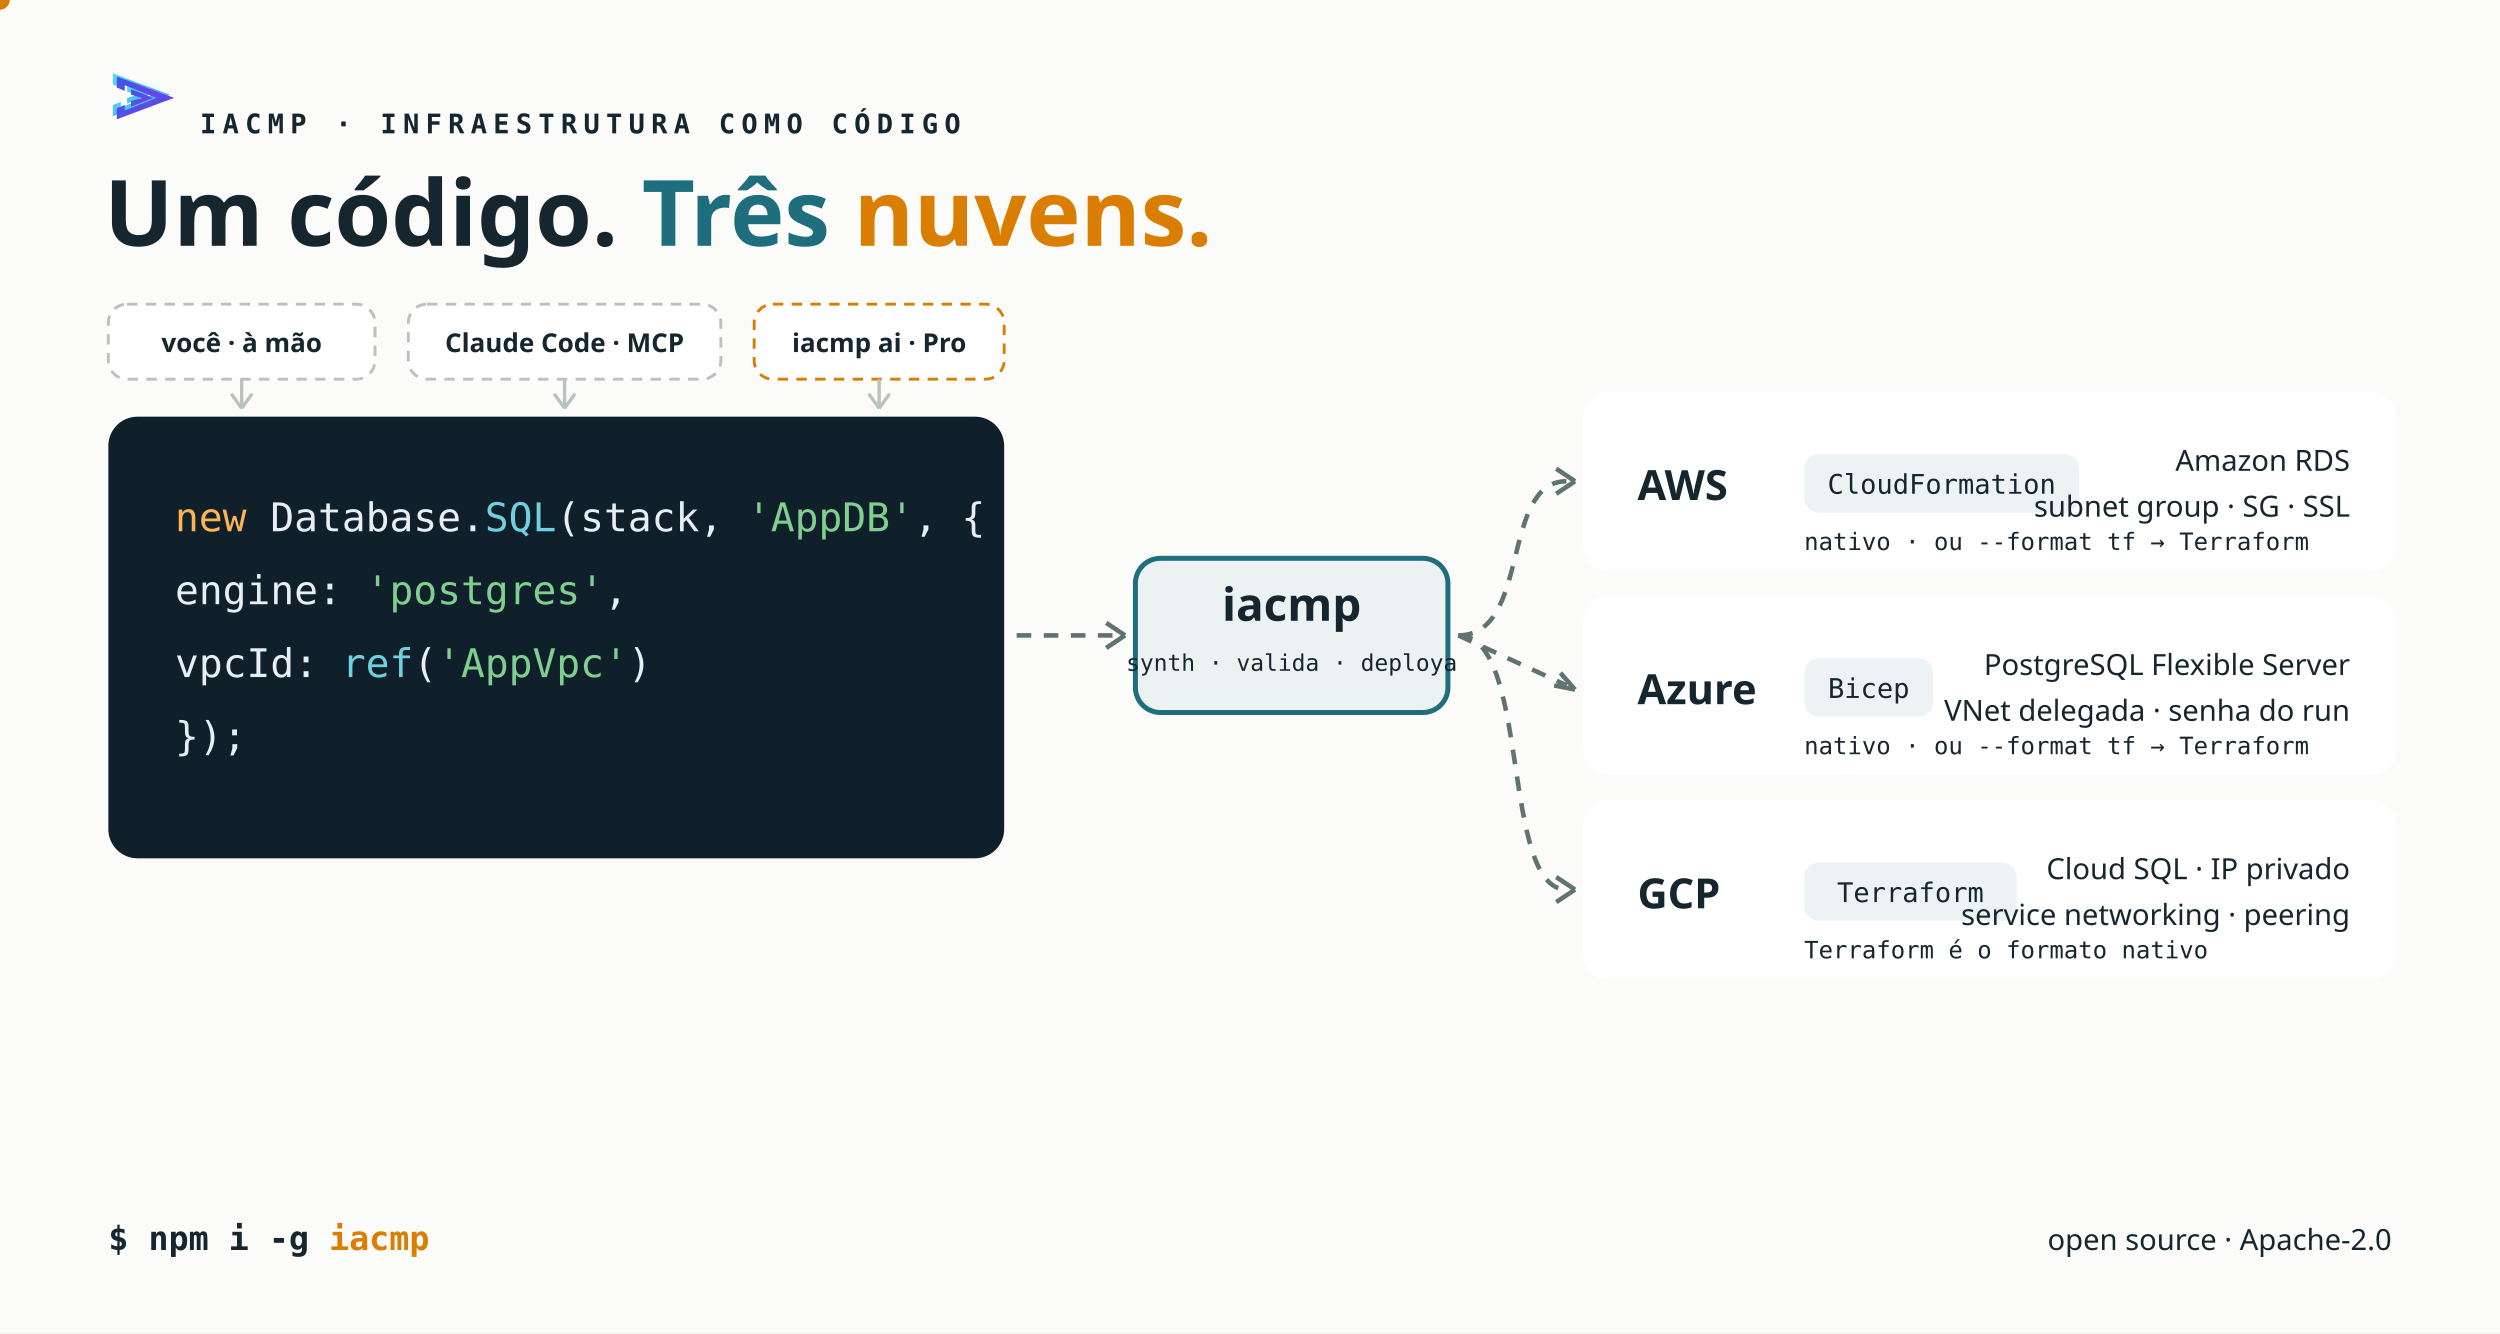
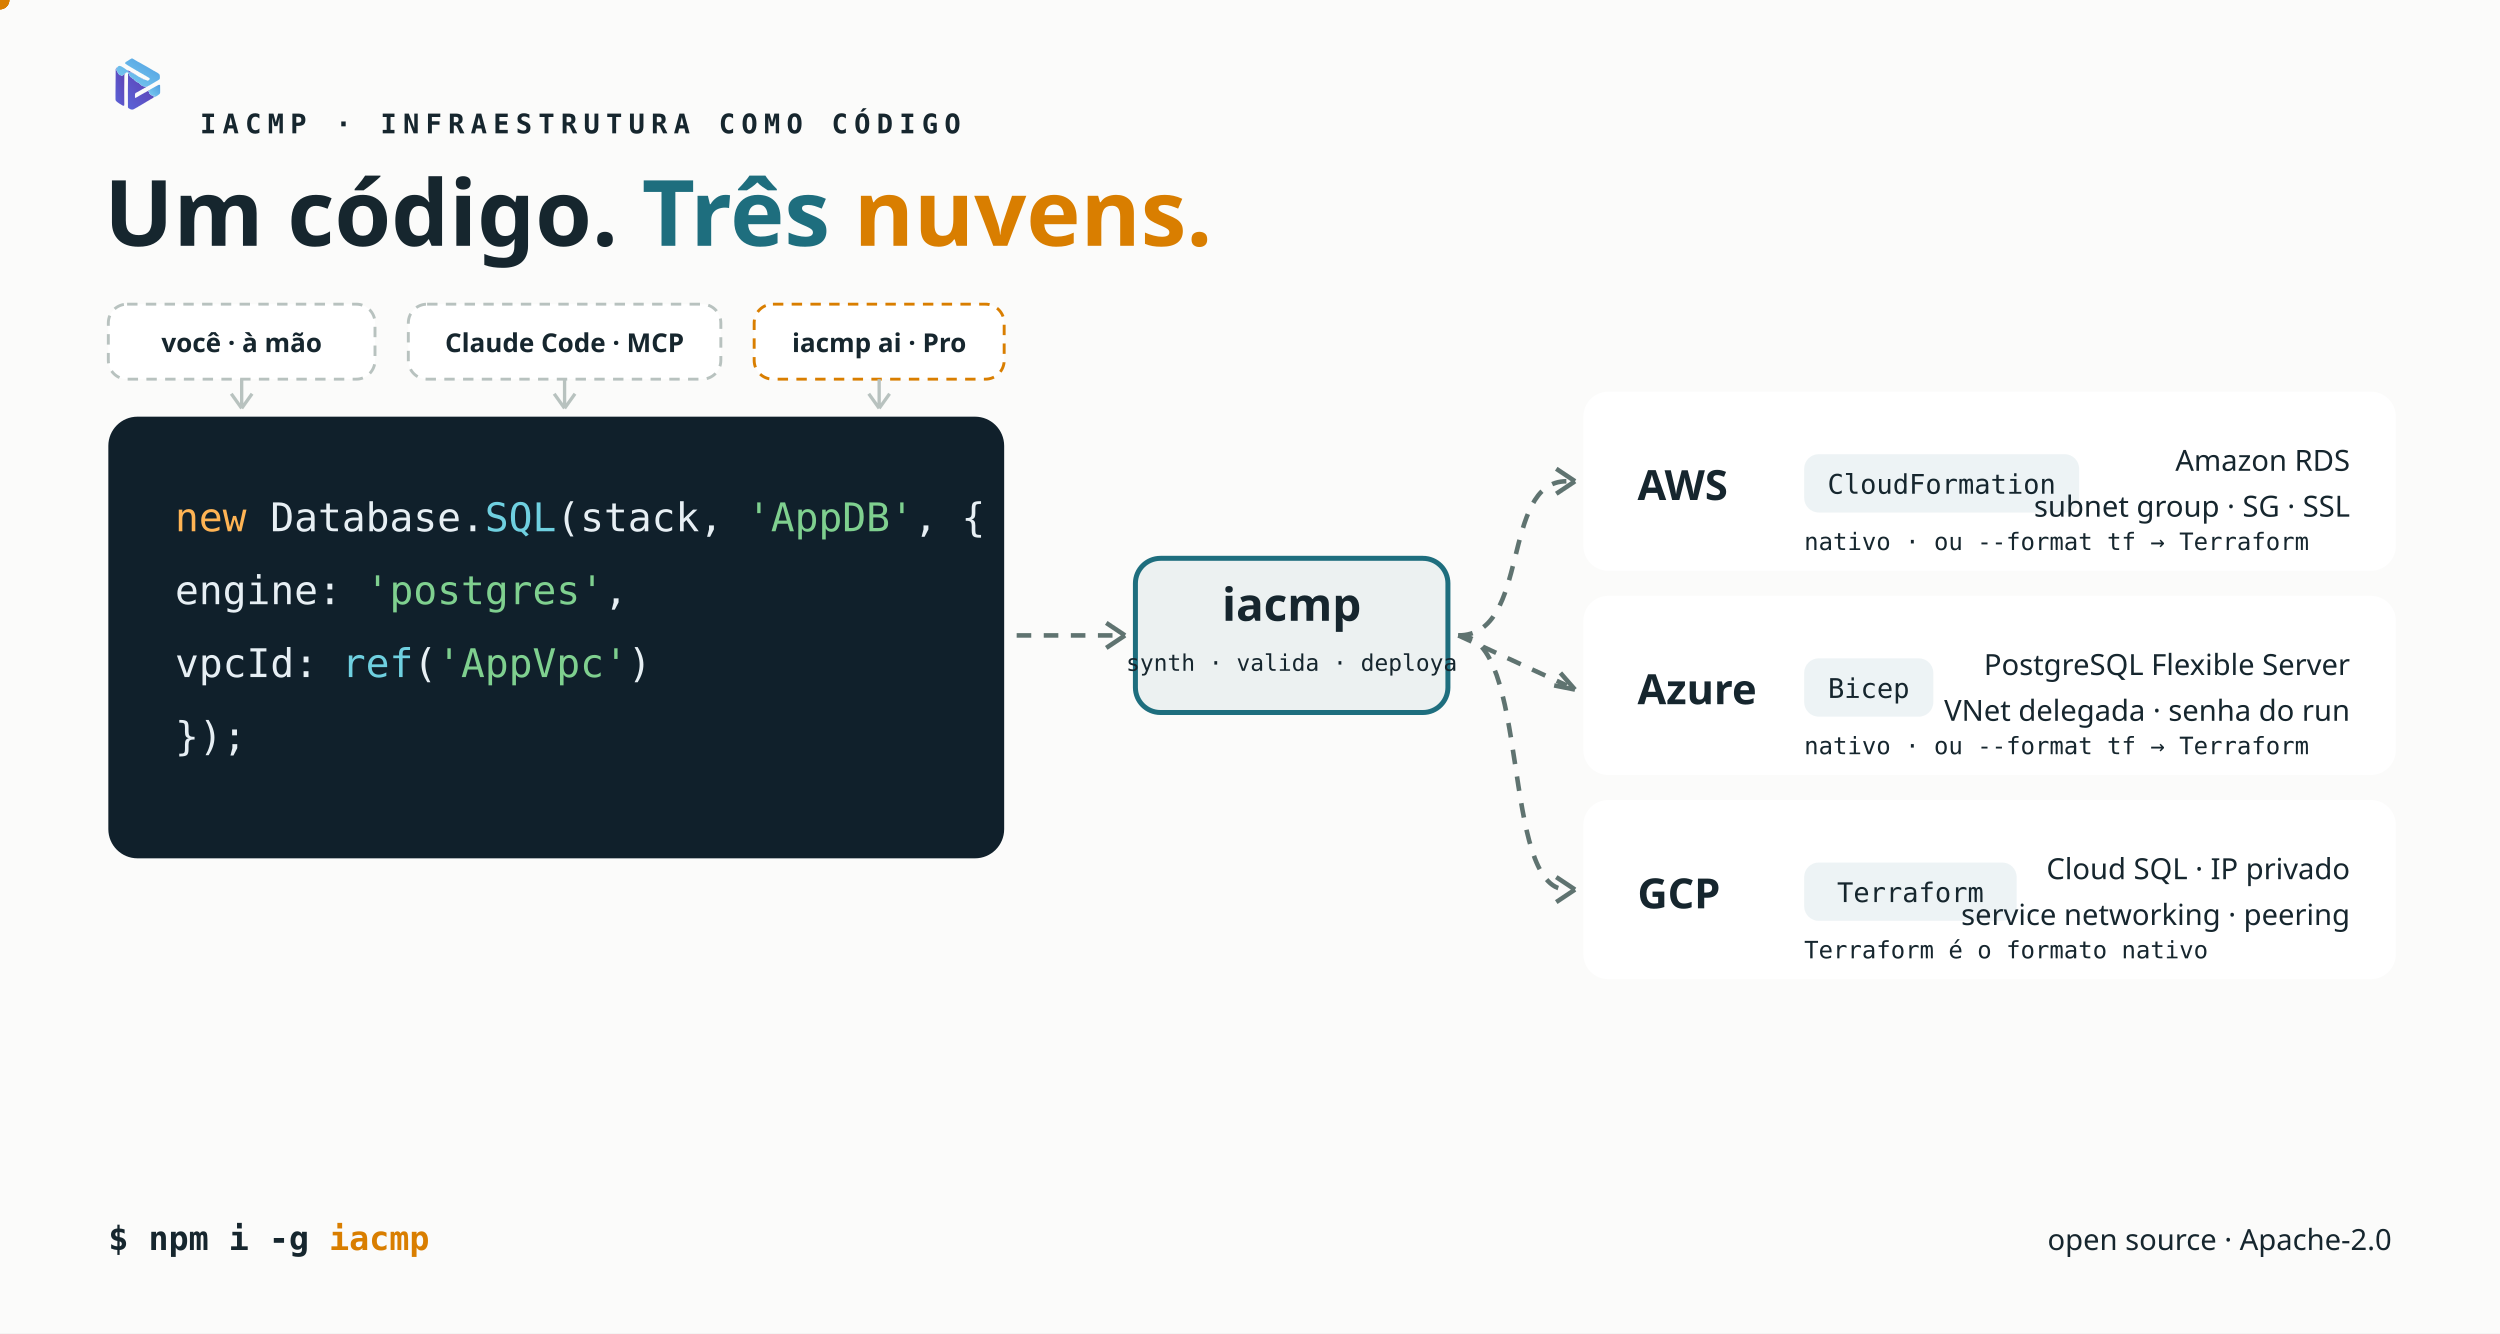
<svg xmlns="http://www.w3.org/2000/svg" viewBox="0 0 1200 640" font-family="'Avenir Next','Segoe UI',system-ui,sans-serif">
  <defs>
    <linearGradient id="lgBack" x1="0" y1="0" x2="1" y2="1">
-       <stop offset="0" stop-color="#55DBF5" />
-       <stop offset="1" stop-color="#3FA9F5" />
+       <stop offset="0" stop-color="#7FD0F2" />
+       <stop offset="1" stop-color="#4D9CE0" />
    </linearGradient>
    <linearGradient id="lgFront" x1="0" y1="0" x2="1" y2="1">
-       <stop offset="0" stop-color="#3B57E8" />
-       <stop offset="1" stop-color="#7A3FE4" />
+       <stop offset="0" stop-color="#5A63D8" />
+       <stop offset="1" stop-color="#5F3DAE" />
    </linearGradient>
  </defs>
  <style>
  .march { stroke-dasharray: 7 6; animation: march 1.5s linear infinite; }
  @keyframes march { to { stroke-dashoffset: -13; } }
  .pulse { fill: #D97E00; }
  .p1 { offset-path: path('M488 305 L 540 305'); animation: tr 3s linear infinite; }
  .p2 { offset-path: path('M700 305 C 735 305 720 231 756 231'); animation: tr 3s linear infinite .4s; }
  .p3 { offset-path: path('M700 305 L 756 329'); animation: tr 3s linear infinite .8s; }
  .p4 { offset-path: path('M700 305 C 735 305 720 427 756 427'); animation: tr 3s linear infinite 1.2s; }
  @keyframes tr { from { offset-distance: 0%; opacity: 0; } 15% { opacity: 1; } 85% { opacity: 1; } to { offset-distance: 100%; opacity: 0; } }
  .card { animation: glow 4.5s ease-in-out infinite; }
  .c2 { animation-delay: .7s; } .c3 { animation-delay: 1.4s; }
  @keyframes glow { 0%, 100% { stroke: #D8DDDB; } 30% { stroke: #1E6E7E; } }
  text { fill: #16262E; }
  .code { fill: #E7EFF4; }
  .mono { font-family: ui-monospace,'SF Mono',Menlo,Consolas,monospace; }
</style>
  <rect width="1200" height="640" fill="#FBFBFA" />
-   <g transform="translate(50,28) scale(0.38)">
-     <g transform="translate(-5,-4)" fill="url(#lgBack)">
-       <path d="M16,23 L88,50 L76,54 L26,34 L26,41 L16,37 Z" />
-       <path d="M16,77 L88,50 L76,46 L26,66 L26,59 L16,63 Z" />
-       <path d="M34,39 L62,50 L34,61 L34,54 L48,50 L34,46 Z" />
-     </g>
-     <g fill="url(#lgFront)">
-       <path d="M16,23 L88,50 L76,54 L26,34 L26,41 L16,37 Z" />
-       <path d="M16,77 L88,50 L76,46 L26,66 L26,59 L16,63 Z" />
-       <path d="M34,39 L62,50 L34,61 L34,54 L48,50 L34,46 Z" />
+   <g transform="translate(50,22) scale(0.30)">
+     <g transform="scale(0.151515)">
+       <g transform="translate(0,804) scale(0.1,-0.1)" fill="url(#lgFront)" stroke="none">
+         <path d="M1347 5755 c-20 -14 -37 -30 -37 -35 0 -5 -20 -32 -45 -59 -26 -31 -46 -64 -49 -83 -6 -40 -21 -1969 -21 -2718 0 -522 1 -547 20 -585 34 -70 196 -217 280 -254 27 -12 62 -37 78 -56 19 -23 48 -42 90 -57 34 -12 79 -38 100 -57 21 -19 67 -49 100 -66 34 -17 80 -42 102 -55 34 -19 48 -22 89 -16 69 11 81 43 71 191 -11 178 -6 2854 6 2980 15 153 37 205 106 256 30 23 51 44 47 47 -4 4 -9 1 -11 -6 -3 -6 -9 -10 -14 -6 -5 3 -9 0 -9 -6 0 -7 -7 -9 -16 -6 -14 5 -44 -14 -44 -29 0 -4 -6 -13 -12 -20 -25 -27 -33 -40 -46 -69 -10 -22 -16 -26 -22 -17 -6 10 -9 8 -15 -8 -3 -12 -11 -19 -16 -16 -5 4 -9 -1 -9 -10 0 -8 -8 -18 -17 -21 -34 -11 -68 -29 -87 -46 -11 -10 -31 -18 -45 -19 -24 0 -24 -1 -6 -9 17 -7 17 -9 3 -9 -10 -1 -18 -7 -19 -13 0 -7 -4 -4 -9 7 -5 11 -9 14 -9 8 -1 -21 -61 -16 -62 5 0 14 -2 14 -9 -3 -5 -11 -9 -15 -9 -9 -1 7 -10 14 -21 17 -12 3 -20 14 -20 26 0 18 -5 20 -60 16 -33 -2 -60 0 -60 6 0 5 -11 9 -25 9 -21 0 -25 5 -25 29 0 22 -6 30 -24 35 -14 3 -26 16 -30 31 -4 14 -11 25 -16 25 -6 0 -10 9 -10 20 0 11 -4 20 -9 20 -5 0 -13 9 -16 20 -3 11 -13 20 -21 20 -8 0 -14 7 -14 15 0 7 -6 18 -13 22 -12 8 -34 62 -42 102 -2 12 -15 32 -29 46 -14 14 -26 33 -26 41 0 8 -7 17 -15 20 -8 3 -17 22 -21 42 -4 21 -11 42 -16 48 -20 26 26 195 63 235 49 51 48 59 -4 24z" />
+         <path d="M2420 5484 c0 -18 50 -49 73 -45 4 0 7 -6 7 -14 0 -8 5 -15 10 -15 6 0 10 -7 10 -15 0 -8 4 -15 8 -15 7 0 12 -21 15 -67 0 -12 12 -27 24 -34 14 -7 21 -19 18 -26 -2 -8 0 -11 5 -8 6 3 11 -6 11 -22 1 -21 3 -23 6 -8 3 11 10 25 15 30 8 7 9 5 5 -7 -12 -33 90 -50 122 -19 10 9 26 11 55 6 23 -4 56 -7 74 -7 23 0 32 -4 33 -16 0 -14 2 -13 9 3 11 27 -13 47 -99 80 -38 14 -77 35 -87 46 -24 27 -85 58 -154 79 -31 9 -76 31 -99 48 -43 31 -61 39 -61 26z" />
+         <path d="M2930 5206 c0 -20 17 -29 23 -14 5 13 11 -18 7 -37 -1 -5 4 -5 11 2 13 13 35 7 62 -15 14 -13 17 -13 18 -1 0 8 5 2 11 -13 7 -20 17 -28 34 -28 16 0 24 -6 24 -17 0 -9 3 -13 7 -10 3 4 12 -2 20 -13 8 -11 20 -20 28 -20 8 0 29 -6 47 -14 48 -21 70 -29 96 -33 44 -7 13 15 -58 42 -40 15 -92 45 -120 69 -28 24 -67 48 -89 54 -21 7 -55 23 -75 37 -43 29 -46 30 -46 11z" />
+         <path d="M2524 5172 c-16 -10 -29 -3523 -14 -3607 16 -84 31 -102 117 -141 41 -19 90 -46 108 -60 96 -73 323 -77 405 -7 22 19 75 48 118 65 46 17 91 43 112 63 20 20 61 43 95 55 69 24 100 43 132 81 14 16 47 35 83 47 33 12 80 37 105 57 24 21 71 48 102 60 32 13 76 40 98 60 23 21 72 49 115 66 48 18 86 41 105 62 17 19 53 42 81 52 52 20 121 63 143 89 7 8 38 25 69 36 31 12 75 38 97 59 24 22 71 49 113 65 52 20 80 37 98 61 17 23 42 39 77 51 73 23 118 48 146 78 13 14 51 35 85 46 34 11 83 38 109 59 26 22 53 41 60 44 6 2 10 7 7 10 -5 5 -21 3 -85 -13 -42 -10 -64 0 -53 24 12 27 35 38 115 56 52 12 65 20 76 52 17 47 -127 65 -218 28 -50 -20 -85 -16 -85 11 0 12 -7 19 -20 19 -13 0 -20 7 -20 20 0 15 -7 20 -25 20 -15 0 -25 6 -25 14 0 8 -13 17 -30 21 -16 4 -32 15 -35 26 -4 10 -15 19 -26 19 -12 0 -19 7 -19 20 0 11 -7 20 -15 20 -8 0 -15 4 -15 9 0 5 -9 12 -19 16 -11 3 -23 15 -26 25 -4 11 -12 17 -21 13 -10 -4 -14 3 -14 26 0 17 4 31 9 31 20 0 42 54 44 105 1 29 -1 51 -5 48 -5 -2 -8 -14 -9 -26 0 -12 -3 -17 -5 -10 -5 11 -86 10 -121 -2 -10 -3 -10 3 0 28 8 18 16 30 20 27 4 -3 14 5 22 18 9 12 21 20 26 17 5 -4 9 1 9 9 0 8 6 19 13 23 8 4 16 16 20 25 10 27 -40 4 -83 -37 -23 -23 -61 -43 -108 -59 -48 -17 -89 -39 -119 -66 -25 -22 -50 -40 -54 -40 -28 0 -127 -48 -158 -76 -21 -18 -64 -43 -97 -55 -32 -12 -85 -41 -116 -65 -32 -23 -80 -50 -107 -59 -27 -9 -69 -33 -93 -54 -24 -21 -72 -49 -107 -62 -40 -15 -78 -38 -100 -61 -23 -23 -61 -46 -106 -63 -38 -14 -86 -38 -105 -54 -127 -101 -150 -75 -150 172 1 246 27 299 175 353 36 13 87 40 112 59 25 19 73 45 106 57 34 12 73 36 92 55 21 21 62 45 111 64 49 19 94 45 121 69 23 22 47 40 52 40 33 0 130 49 172 86 27 24 57 44 67 44 28 1 96 35 135 69 19 18 64 43 98 56 63 25 135 73 124 83 -3 3 -11 0 -17 -6 -7 -7 -22 -12 -35 -12 -13 0 -23 -4 -23 -9 0 -10 -39 -27 -52 -23 -5 1 -8 -2 -8 -8 0 -6 -3 -9 -7 -9 -5 1 -10 0 -13 -1 -43 -16 -150 -24 -150 -11 0 7 -4 10 -9 7 -5 -3 -14 1 -21 8 -12 16 -93 36 -140 36 -17 0 -30 5 -30 10 0 6 -13 10 -30 10 -16 0 -30 5 -30 10 0 6 -12 10 -26 10 -15 0 -38 12 -54 29 -16 16 -32 26 -35 23 -3 -3 -5 0 -5 7 0 20 -51 64 -107 93 -13 6 -23 17 -23 25 0 7 -9 13 -20 13 -13 0 -20 7 -20 20 0 16 -7 20 -35 20 -36 0 -41 9 -36 63 2 14 -6 17 -38 17 -34 0 -41 3 -41 20 0 11 -7 20 -15 20 -8 0 -15 5 -15 10 0 6 -13 10 -29 10 -20 0 -31 6 -34 18 -4 16 -5 16 -6 0 -2 -26 -19 -22 -24 5 -4 22 -4 22 -6 0 -1 -28 -21 -31 -21 -3 0 11 -4 20 -10 20 -5 0 -10 7 -10 15 0 8 -9 15 -20 15 -11 0 -20 5 -20 10 0 6 -9 10 -20 10 -11 0 -20 7 -20 15 0 8 -9 15 -19 15 -10 0 -21 7 -25 15 -3 8 -12 15 -21 15 -8 0 -15 7 -15 15 0 8 -9 15 -20 15 -13 0 -20 7 -20 20 0 13 -7 20 -20 20 -17 0 -20 7 -20 40 0 33 -3 40 -20 40 -11 0 -20 7 -20 15 0 11 -11 15 -40 15 -29 0 -40 4 -40 15 0 8 -9 15 -20 15 -11 0 -20 7 -20 15 0 8 -7 15 -15 15 -8 0 -19 9 -25 20 -6 11 -16 17 -25 14 -10 -4 -15 0 -15 15 0 14 -6 21 -20 21 -13 0 -20 7 -20 20 0 11 -4 20 -10 20 -5 0 -10 9 -10 20 0 17 -7 20 -50 20 -43 0 -50 3 -50 20 0 11 -4 20 -10 20 -5 0 -10 7 -10 16 0 8 -4 13 -9 9 -9 -5 -61 39 -61 52 0 3 -8 13 -18 22 -12 10 -26 53 -40 120 -24 117 -28 124 -48 97 -8 -11 -14 -14 -14 -8 0 7 -7 12 -15 12 -10 0 -15 10 -15 31 0 17 -4 28 -10 24 -9 -5 -15 15 -11 38 1 9 -1 9 -15 -1z" />
+         <path d="M3893 4657 c9 -8 17 -19 17 -26 0 -6 7 -11 15 -11 8 0 15 -7 15 -16 0 -8 5 -12 10 -9 6 3 13 -1 16 -9 3 -9 10 -13 15 -10 5 3 9 0 9 -5 0 -6 8 -11 18 -11 10 0 28 -7 40 -16 12 -8 32 -17 44 -19 13 -3 24 -9 26 -15 2 -5 17 -10 34 -10 44 0 20 24 -45 46 -74 24 -107 42 -147 79 -19 18 -46 36 -60 39 -23 6 -23 6 -7 -7z" />
+       </g>
+       <g transform="translate(0,804) scale(0.1,-0.1)" fill="url(#lgBack)" stroke="none">
+         <path d="M2899 6706 c-20 -7 -51 -24 -70 -39 -19 -14 -69 -42 -110 -61 -46 -20 -82 -44 -93 -60 -10 -17 -47 -41 -94 -62 -42 -19 -93 -50 -112 -69 -19 -18 -61 -43 -92 -55 -51 -19 -70 -32 -74 -50 -2 -12 -25 -66 -34 -82 -26 -45 1 -82 85 -119 28 -12 68 -40 90 -63 23 -23 59 -47 82 -55 24 -8 66 -34 93 -57 28 -24 77 -53 109 -64 36 -14 72 -36 93 -59 23 -24 57 -44 100 -59 38 -14 81 -38 106 -61 23 -21 67 -48 99 -59 32 -12 79 -39 106 -61 26 -22 70 -47 98 -56 31 -11 68 -33 93 -59 31 -30 61 -47 114 -64 54 -17 78 -31 100 -57 18 -23 50 -44 91 -60 35 -13 87 -42 115 -64 28 -22 77 -49 108 -61 32 -12 76 -36 98 -55 22 -18 71 -45 110 -60 43 -16 79 -38 92 -55 26 -31 59 -49 134 -74 32 -10 64 -31 87 -55 23 -25 56 -46 88 -56 27 -9 70 -34 94 -55 25 -22 72 -49 106 -61 117 -43 136 -179 34 -236 -22 -12 -57 -38 -77 -58 -48 -45 -72 -45 -165 5 -41 22 -79 37 -84 34 -5 -3 -9 -1 -9 5 0 5 -11 8 -25 6 -14 -1 -25 2 -25 6 0 5 -3 8 -7 7 -17 -4 -99 25 -116 40 -16 14 -19 14 -27 2 -7 -10 -10 -11 -10 -2 0 7 -15 12 -39 12 -22 0 -41 5 -43 10 -2 6 -13 12 -26 15 -12 2 -32 11 -44 19 -12 9 -30 16 -40 16 -10 0 -18 5 -18 11 0 5 -4 8 -9 5 -5 -3 -12 1 -15 10 -3 8 -10 12 -16 9 -5 -3 -10 1 -10 9 0 9 -7 16 -15 16 -8 0 -15 5 -15 11 0 13 -41 48 -56 49 -6 0 -17 7 -24 15 -7 8 -16 13 -20 10 -5 -3 -11 -1 -15 5 -4 6 -11 8 -16 5 -5 -4 -9 1 -9 9 0 11 -9 16 -29 16 -17 0 -31 6 -35 16 -4 10 -14 14 -26 11 -11 -3 -20 -2 -20 1 0 4 -23 20 -51 35 -28 16 -53 35 -56 43 -3 8 -16 14 -29 14 -17 0 -24 6 -24 20 0 15 -7 20 -25 20 -14 0 -25 5 -25 11 0 5 -4 8 -8 5 -5 -3 -14 3 -22 14 -7 10 -19 16 -25 14 -7 -3 -15 2 -19 11 -3 9 -10 13 -16 10 -5 -3 -10 1 -10 9 0 9 -9 17 -20 17 -28 2 -46 8 -108 35 -18 8 -39 14 -47 14 -8 0 -20 9 -28 20 -8 11 -17 17 -20 13 -4 -3 -7 1 -7 10 0 11 -8 17 -24 17 -17 0 -27 8 -34 28 -6 15 -11 21 -11 13 -1 -12 -4 -12 -18 1 -27 22 -49 28 -62 15 -7 -7 -12 -7 -11 -2 6 29 0 50 -10 35 -8 -12 -11 -11 -17 9 -6 23 -7 24 -14 5 -6 -15 -8 -16 -8 -2 -1 12 -10 16 -33 16 -18 0 -51 3 -74 7 -29 5 -45 3 -55 -6 -32 -31 -134 -14 -122 19 4 12 3 14 -5 7 -5 -5 -12 -19 -15 -30 -3 -15 -5 -13 -6 8 0 16 -5 25 -11 22 -5 -3 -7 0 -5 8 3 7 -4 19 -18 26 -12 7 -24 22 -24 34 -3 46 -8 67 -15 67 -4 0 -8 7 -8 15 0 8 -4 15 -10 15 -5 0 -10 7 -10 15 0 8 -3 14 -7 14 -20 -3 -34 3 -56 25 -14 14 -28 22 -31 19 -3 -4 -17 4 -31 17 -14 13 -25 20 -25 16 0 -4 -10 2 -22 14 -12 11 -25 20 -30 20 -4 0 -26 18 -47 40 -21 22 -59 49 -84 60 -25 11 -69 40 -98 65 -28 24 -65 47 -80 50 -16 4 -56 27 -88 51 -32 24 -66 44 -75 44 -9 0 -16 4 -16 8 0 5 -42 21 -94 36 -94 28 -94 28 -160 6 -37 -12 -72 -28 -80 -35 -7 -8 -16 -11 -20 -8 -3 4 -6 -2 -6 -13 0 -11 -8 -26 -17 -35 -97 -84 -182 -275 -145 -323 5 -6 12 -27 16 -48 4 -20 13 -39 21 -42 8 -3 15 -12 15 -20 0 -8 12 -27 26 -41 14 -14 27 -34 29 -46 8 -40 30 -94 42 -102 7 -4 13 -15 13 -22 0 -8 6 -15 14 -15 8 0 18 -9 21 -20 3 -11 11 -20 16 -20 5 0 9 -9 9 -20 0 -11 4 -20 10 -20 5 0 12 -11 16 -25 4 -15 16 -28 30 -31 18 -5 24 -13 24 -35 0 -24 4 -29 25 -29 14 0 25 -4 25 -9 0 -6 27 -8 60 -6 55 4 60 2 60 -16 0 -12 8 -23 20 -26 11 -3 20 -10 21 -17 0 -6 4 -2 9 9 7 17 9 17 9 3 1 -21 61 -26 62 -5 0 6 4 3 9 -8 5 -11 9 -14 9 -7 1 6 9 12 19 13 14 0 14 2 -3 9 -18 8 -18 9 6 9 14 1 34 9 45 19 19 17 53 35 87 46 9 3 17 13 17 21 0 9 4 14 9 10 5 -3 13 4 16 16 6 16 9 18 15 8 6 -9 12 -5 22 17 7 16 17 34 23 41 5 7 16 19 23 27 6 8 12 18 12 21 0 15 30 34 44 29 9 -3 16 -1 16 6 0 6 5 8 10 5 6 -3 10 -1 10 6 0 6 8 9 20 6 13 -3 20 0 20 9 0 8 5 14 10 14 6 0 24 10 39 21 26 19 33 20 65 9 19 -6 41 -8 47 -4 7 4 10 3 7 -2 -3 -5 -2 -18 3 -29 7 -19 8 -19 8 2 2 39 21 36 21 -2 0 -29 3 -36 15 -31 8 3 14 2 14 -2 -4 -22 2 -42 11 -37 6 4 10 -7 10 -24 0 -21 5 -31 15 -31 8 0 15 -5 15 -12 0 -6 6 -3 14 8 20 27 24 20 48 -97 14 -67 28 -110 40 -120 10 -9 18 -19 18 -22 0 -13 52 -57 61 -52 5 4 9 -1 9 -9 0 -9 5 -16 10 -16 6 0 10 -9 10 -20 0 -17 7 -20 50 -20 43 0 50 -3 50 -20 0 -11 5 -20 10 -20 6 0 10 -9 10 -20 0 -13 7 -20 20 -20 14 0 20 -7 20 -21 0 -15 5 -19 15 -15 9 3 19 -3 25 -14 6 -11 17 -20 25 -20 8 0 15 -7 15 -15 0 -8 9 -15 20 -15 11 0 20 -7 20 -15 0 -11 11 -15 40 -15 29 0 40 -4 40 -15 0 -8 9 -15 20 -15 17 0 20 -7 20 -40 0 -33 3 -40 20 -40 13 0 20 -7 20 -20 0 -13 7 -20 20 -20 11 0 20 -7 20 -15 0 -8 7 -15 15 -15 9 0 18 -7 21 -15 4 -8 15 -15 25 -15 10 0 19 -7 19 -15 0 -8 9 -15 20 -15 11 0 20 -4 20 -10 0 -5 9 -10 20 -10 11 0 20 -7 20 -15 0 -8 5 -15 10 -15 6 0 10 -9 10 -20 0 -27 18 -25 23 2 4 23 4 23 6 1 1 -27 18 -30 24 -5 4 16 5 16 6 0 1 -13 10 -18 31 -18 17 0 30 -4 30 -10 0 -5 7 -10 15 -10 8 0 15 -9 15 -20 0 -17 7 -20 41 -20 32 0 40 -3 38 -17 -5 -54 0 -63 36 -63 28 0 35 -4 35 -20 0 -13 7 -20 20 -20 11 0 20 -6 20 -13 0 -8 10 -19 23 -25 56 -29 107 -73 107 -93 0 -7 2 -10 5 -7 3 3 19 -7 35 -23 16 -17 39 -29 54 -29 14 0 26 -4 26 -10 0 -5 14 -10 30 -10 17 0 30 -4 30 -10 0 -5 13 -10 30 -10 47 0 128 -20 140 -36 7 -7 16 -11 21 -8 5 3 9 0 9 -7 0 -13 107 -5 150 11 3 1 8 2 13 1 4 0 7 3 7 9 0 6 3 9 8 8 13 -4 52 13 52 23 0 5 10 9 23 9 13 0 27 4 33 9 5 6 25 12 44 14 54 7 147 52 183 90 21 22 56 42 101 58 48 16 80 35 104 61 23 24 60 47 103 63 37 15 87 44 112 65 24 21 67 48 95 58 28 11 70 36 93 56 23 19 72 47 109 61 37 14 80 39 96 56 15 16 61 46 102 65 133 64 155 120 143 369 -9 173 -13 191 -66 231 -19 14 -44 42 -56 60 -14 23 -42 46 -82 66 -34 17 -81 46 -106 64 -24 19 -70 43 -102 55 -32 12 -76 37 -98 55 -38 33 -119 74 -146 74 -7 0 -35 19 -61 43 -29 26 -78 55 -119 71 -38 15 -83 40 -100 56 -16 16 -61 43 -98 60 -38 17 -91 48 -118 70 -27 21 -70 45 -96 54 -27 9 -67 34 -91 55 -28 26 -67 48 -109 62 -43 14 -81 36 -108 60 -25 23 -69 48 -112 64 -39 15 -90 42 -112 61 -22 20 -69 47 -103 61 -35 14 -82 41 -106 60 -23 19 -69 45 -102 58 -33 13 -79 38 -101 56 -36 29 -139 78 -164 79 -5 0 -30 18 -54 40 -28 25 -67 47 -109 61 -45 15 -80 35 -112 65 -25 23 -70 52 -99 63 -30 11 -70 33 -90 49 -68 54 -109 67 -162 48z" />
+         <path d="M5724 3902 c-21 -16 -70 -40 -108 -53 -41 -14 -84 -38 -108 -59 -25 -24 -64 -44 -111 -59 -51 -17 -82 -34 -108 -61 -23 -23 -58 -45 -91 -56 -59 -19 -88 -35 -135 -75 -17 -15 -60 -36 -95 -48 -37 -12 -78 -35 -98 -54 -19 -18 -54 -45 -77 -61 -24 -16 -43 -34 -43 -41 0 -7 -7 -15 -15 -19 -8 -3 -15 -13 -15 -21 0 -9 -4 -14 -9 -10 -5 3 -16 -3 -23 -13 -7 -11 -17 -19 -22 -18 -5 0 -15 -13 -23 -31 -10 -25 -10 -31 0 -28 35 12 116 13 121 2 2 -7 5 -2 5 10 1 12 4 24 9 26 4 3 6 -19 5 -48 -2 -51 -24 -105 -44 -105 -5 0 -9 -14 -9 -31 0 -23 4 -30 14 -26 9 4 17 -2 21 -13 3 -10 15 -22 26 -25 10 -4 19 -11 19 -16 0 -5 7 -9 15 -9 8 0 15 -9 15 -20 0 -13 7 -20 19 -20 11 0 22 -9 26 -19 3 -11 19 -22 35 -26 17 -4 30 -13 30 -21 0 -8 10 -14 25 -14 18 0 25 -5 25 -20 0 -13 7 -20 20 -20 13 0 20 -7 20 -19 0 -27 35 -31 85 -11 91 37 235 19 218 -28 -11 -32 -24 -40 -76 -52 -79 -18 -103 -29 -115 -55 -12 -25 30 -41 61 -23 8 4 31 9 51 10 20 2 38 8 40 14 2 7 16 9 30 7 15 -3 26 -1 26 6 0 6 9 11 19 11 11 0 22 4 26 9 3 6 14 8 25 6 10 -2 25 4 32 12 7 9 49 33 94 54 48 22 87 48 97 63 10 14 40 38 69 52 67 34 142 105 170 162 23 47 23 49 21 432 -1 212 -5 400 -8 418 -12 64 -113 82 -181 34z" />
+       </g>
    </g>
  </g>
  <text x="96" y="64" class="mono" font-size="13" letter-spacing="3" font-weight="600" fill="#1E6E7E">IACMP · INFRAESTRUTURA COMO CÓDIGO</text>
  <text x="50" y="118" font-size="44" font-weight="700">Um código. <tspan fill="#1E6E7E">Três</tspan>
    <tspan fill="#D97E00">nuvens.</tspan>
  </text>
  <g font-size="12.5" font-weight="600">
    <rect x="52" y="146" width="128" height="36" rx="9" fill="#fff" stroke="#B8C2BF" stroke-width="1.4" stroke-dasharray="5 4" />
    <text x="116" y="169" text-anchor="middle" fill="#44555C">você · à mão</text>
    <rect x="196" y="146" width="150" height="36" rx="9" fill="#fff" stroke="#B8C2BF" stroke-width="1.4" stroke-dasharray="5 4" />
    <text x="271" y="169" text-anchor="middle" fill="#44555C">Claude Code · MCP</text>
    <rect x="362" y="146" width="120" height="36" rx="9" fill="#fff" stroke="#D97E00" stroke-width="1.4" stroke-dasharray="5 4" />
    <text x="422" y="169" text-anchor="middle" fill="#44555C">iacmp ai · Pro</text>
  </g>
  <g stroke="#B8C2BF" stroke-width="1.6" fill="none">
    <path d="M116 182 v 14 M116 196 l -5 -7 M116 196 l 5 -7" />
    <path d="M271 182 v 14 M271 196 l -5 -7 M271 196 l 5 -7" />
    <path d="M422 182 v 14 M422 196 l -5 -7 M422 196 l 5 -7" />
  </g>
  <rect x="52" y="200" width="430" height="212" rx="14" fill="#10202B" />
  <text x="84" y="255" class="mono code" font-size="19">
    <tspan fill="#FFB454">new</tspan> Database.<tspan fill="#6FD0E0">SQL</tspan>(stack, <tspan fill="#7FD08F">'AppDB'</tspan>, {</text>
  <text x="84" y="290" class="mono code" font-size="19">  engine: <tspan fill="#7FD08F">'postgres'</tspan>,</text>
  <text x="84" y="325" class="mono code" font-size="19">  vpcId: <tspan fill="#6FD0E0">ref</tspan>(<tspan fill="#7FD08F">'AppVpc'</tspan>)</text>
  <text x="84" y="360" class="mono code" font-size="19">});</text>
  <rect x="545" y="268" width="150" height="74" rx="12" fill="rgba(30,110,126,.07)" stroke="#1E6E7E" stroke-width="2.4" />
  <text x="620" y="298" font-size="22" font-weight="700" fill="#1E6E7E" text-anchor="middle">iacmp</text>
  <text x="620" y="322" class="mono" font-size="11" fill="#44555C" text-anchor="middle">synth · valida · deploya</text>
  <g stroke="#5F7370" stroke-width="2.2" fill="none">
    <path class="march" d="M488 305 L 536 305" />
    <path d="M540 305 l -9 -6 M540 305 l -9 6" />
    <path class="march" d="M700 305 C 735 305 720 231 752 231" />
    <path d="M756 231 l -9 -6 M756 231 l -9 6" />
    <path class="march" d="M700 305 L 752 329" />
    <path d="M756 331 l -10 -2 M756 331 l -7 -8" />
    <path class="march" d="M700 305 C 735 305 720 427 752 427" />
    <path d="M756 427 l -9 -6 M756 427 l -9 6" />
  </g>
  <circle class="pulse p1" r="4.5" />
  <circle class="pulse p2" r="4.5" />
  <circle class="pulse p3" r="4.5" />
  <circle class="pulse p4" r="4.5" />
  <g>
    <rect class="card" x="760" y="188" width="390" height="86" rx="12" fill="#fff" stroke-width="1.8" />
    <text x="786" y="240" font-size="20" font-weight="700">AWS</text>
    <rect x="866" y="218" width="132" height="28" rx="7" fill="rgba(30,110,126,.08)" />
    <text x="932" y="237" class="mono" font-size="13" fill="#1E6E7E" text-anchor="middle">CloudFormation</text>
    <text x="1128" y="226" font-size="14" fill="#44555C" text-anchor="end">Amazon RDS</text>
    <text x="1128" y="248" font-size="14" fill="#44555C" text-anchor="end">subnet group · SG · SSL</text>
    <text x="866" y="264" class="mono" font-size="11.5" fill="#6E7F7B">nativo · ou --format tf → Terraform</text>
  </g>
  <g>
    <rect class="card c2" x="760" y="286" width="390" height="86" rx="12" fill="#fff" stroke-width="1.8" />
    <text x="786" y="338" font-size="20" font-weight="700">Azure</text>
    <rect x="866" y="316" width="62" height="28" rx="7" fill="rgba(30,110,126,.08)" />
    <text x="897" y="335" class="mono" font-size="13" fill="#1E6E7E" text-anchor="middle">Bicep</text>
    <text x="1128" y="324" font-size="14" fill="#44555C" text-anchor="end">PostgreSQL Flexible Server</text>
    <text x="1128" y="346" font-size="14" fill="#44555C" text-anchor="end">VNet delegada · senha do run</text>
    <text x="866" y="362" class="mono" font-size="11.5" fill="#6E7F7B">nativo · ou --format tf → Terraform</text>
  </g>
  <g>
    <rect class="card c3" x="760" y="384" width="390" height="86" rx="12" fill="#fff" stroke-width="1.8" />
    <text x="786" y="436" font-size="20" font-weight="700">GCP</text>
    <rect x="866" y="414" width="102" height="28" rx="7" fill="rgba(30,110,126,.08)" />
    <text x="917" y="433" class="mono" font-size="13" fill="#1E6E7E" text-anchor="middle">Terraform</text>
    <text x="1128" y="422" font-size="14" fill="#44555C" text-anchor="end">Cloud SQL · IP privado</text>
    <text x="1128" y="444" font-size="14" fill="#44555C" text-anchor="end">service networking · peering</text>
    <text x="866" y="460" class="mono" font-size="11.5" fill="#6E7F7B">Terraform é o formato nativo</text>
  </g>
  <text x="52" y="600" class="mono" font-size="16" font-weight="600">$ npm i -g <tspan fill="#D97E00" font-weight="700">iacmp</tspan>
  </text>
  <text x="1148" y="600" font-size="14" fill="#6E7F7B" text-anchor="end">open source · Apache-2.0</text>
</svg>
